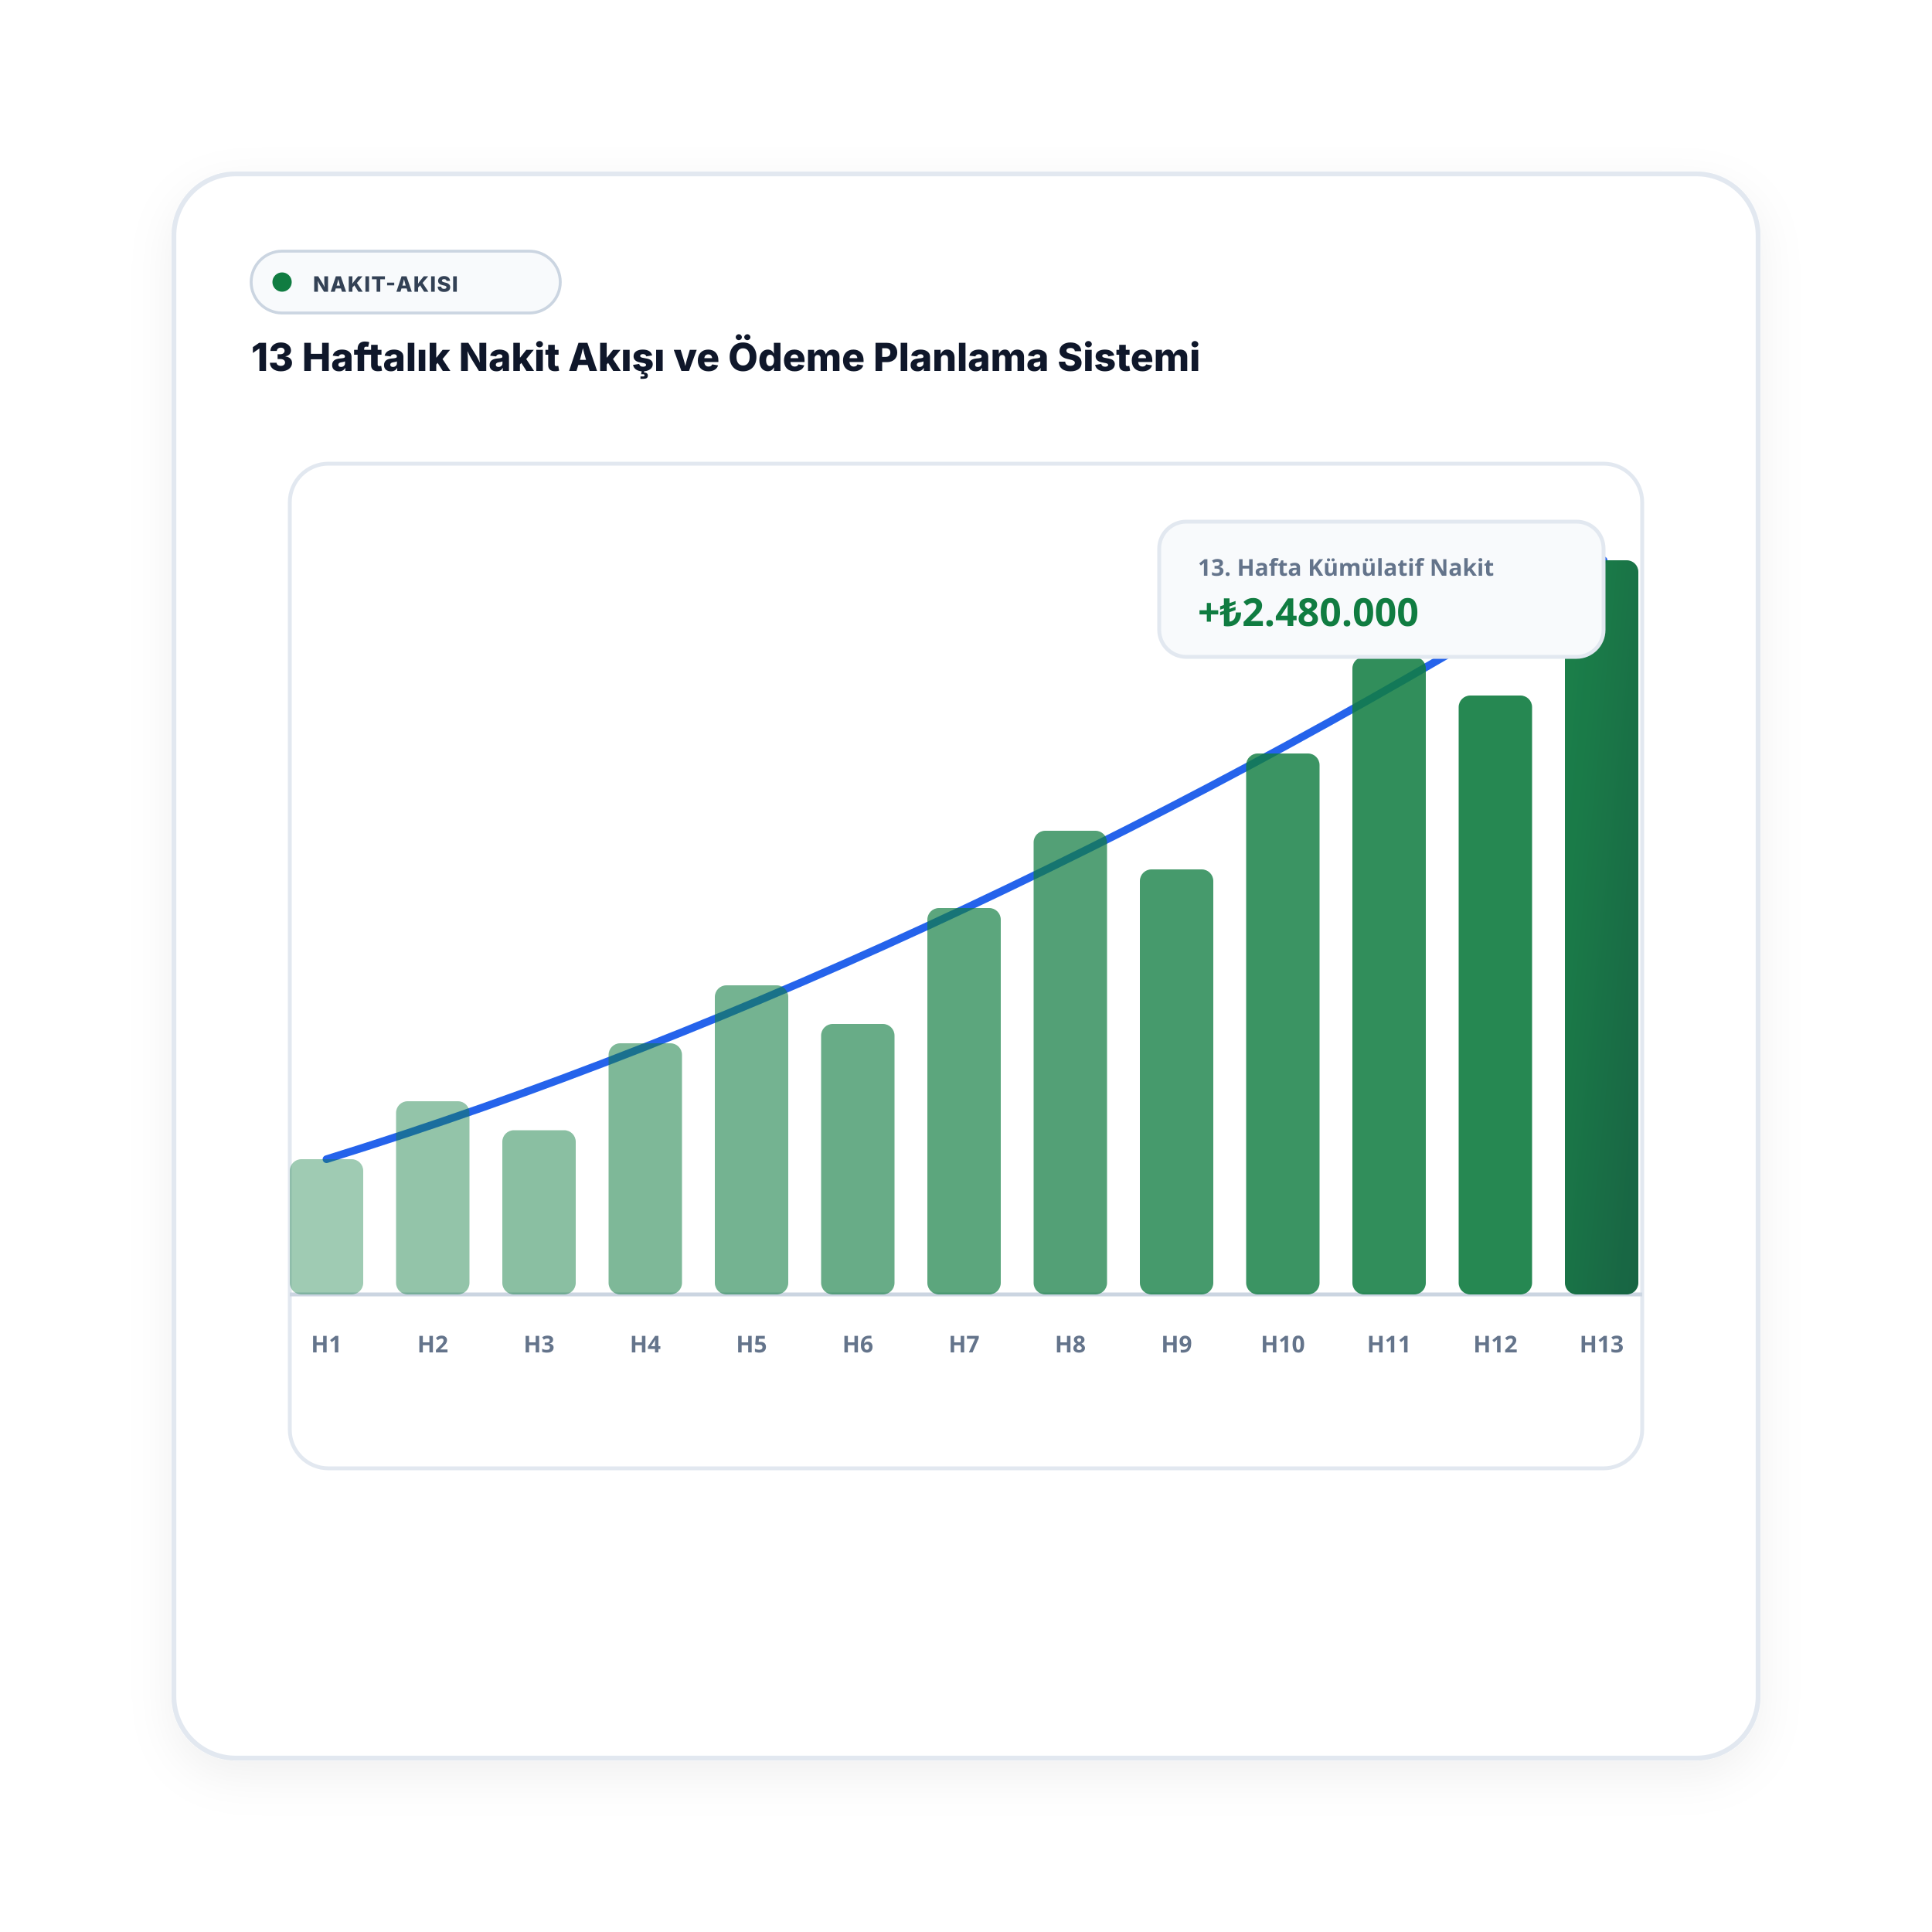
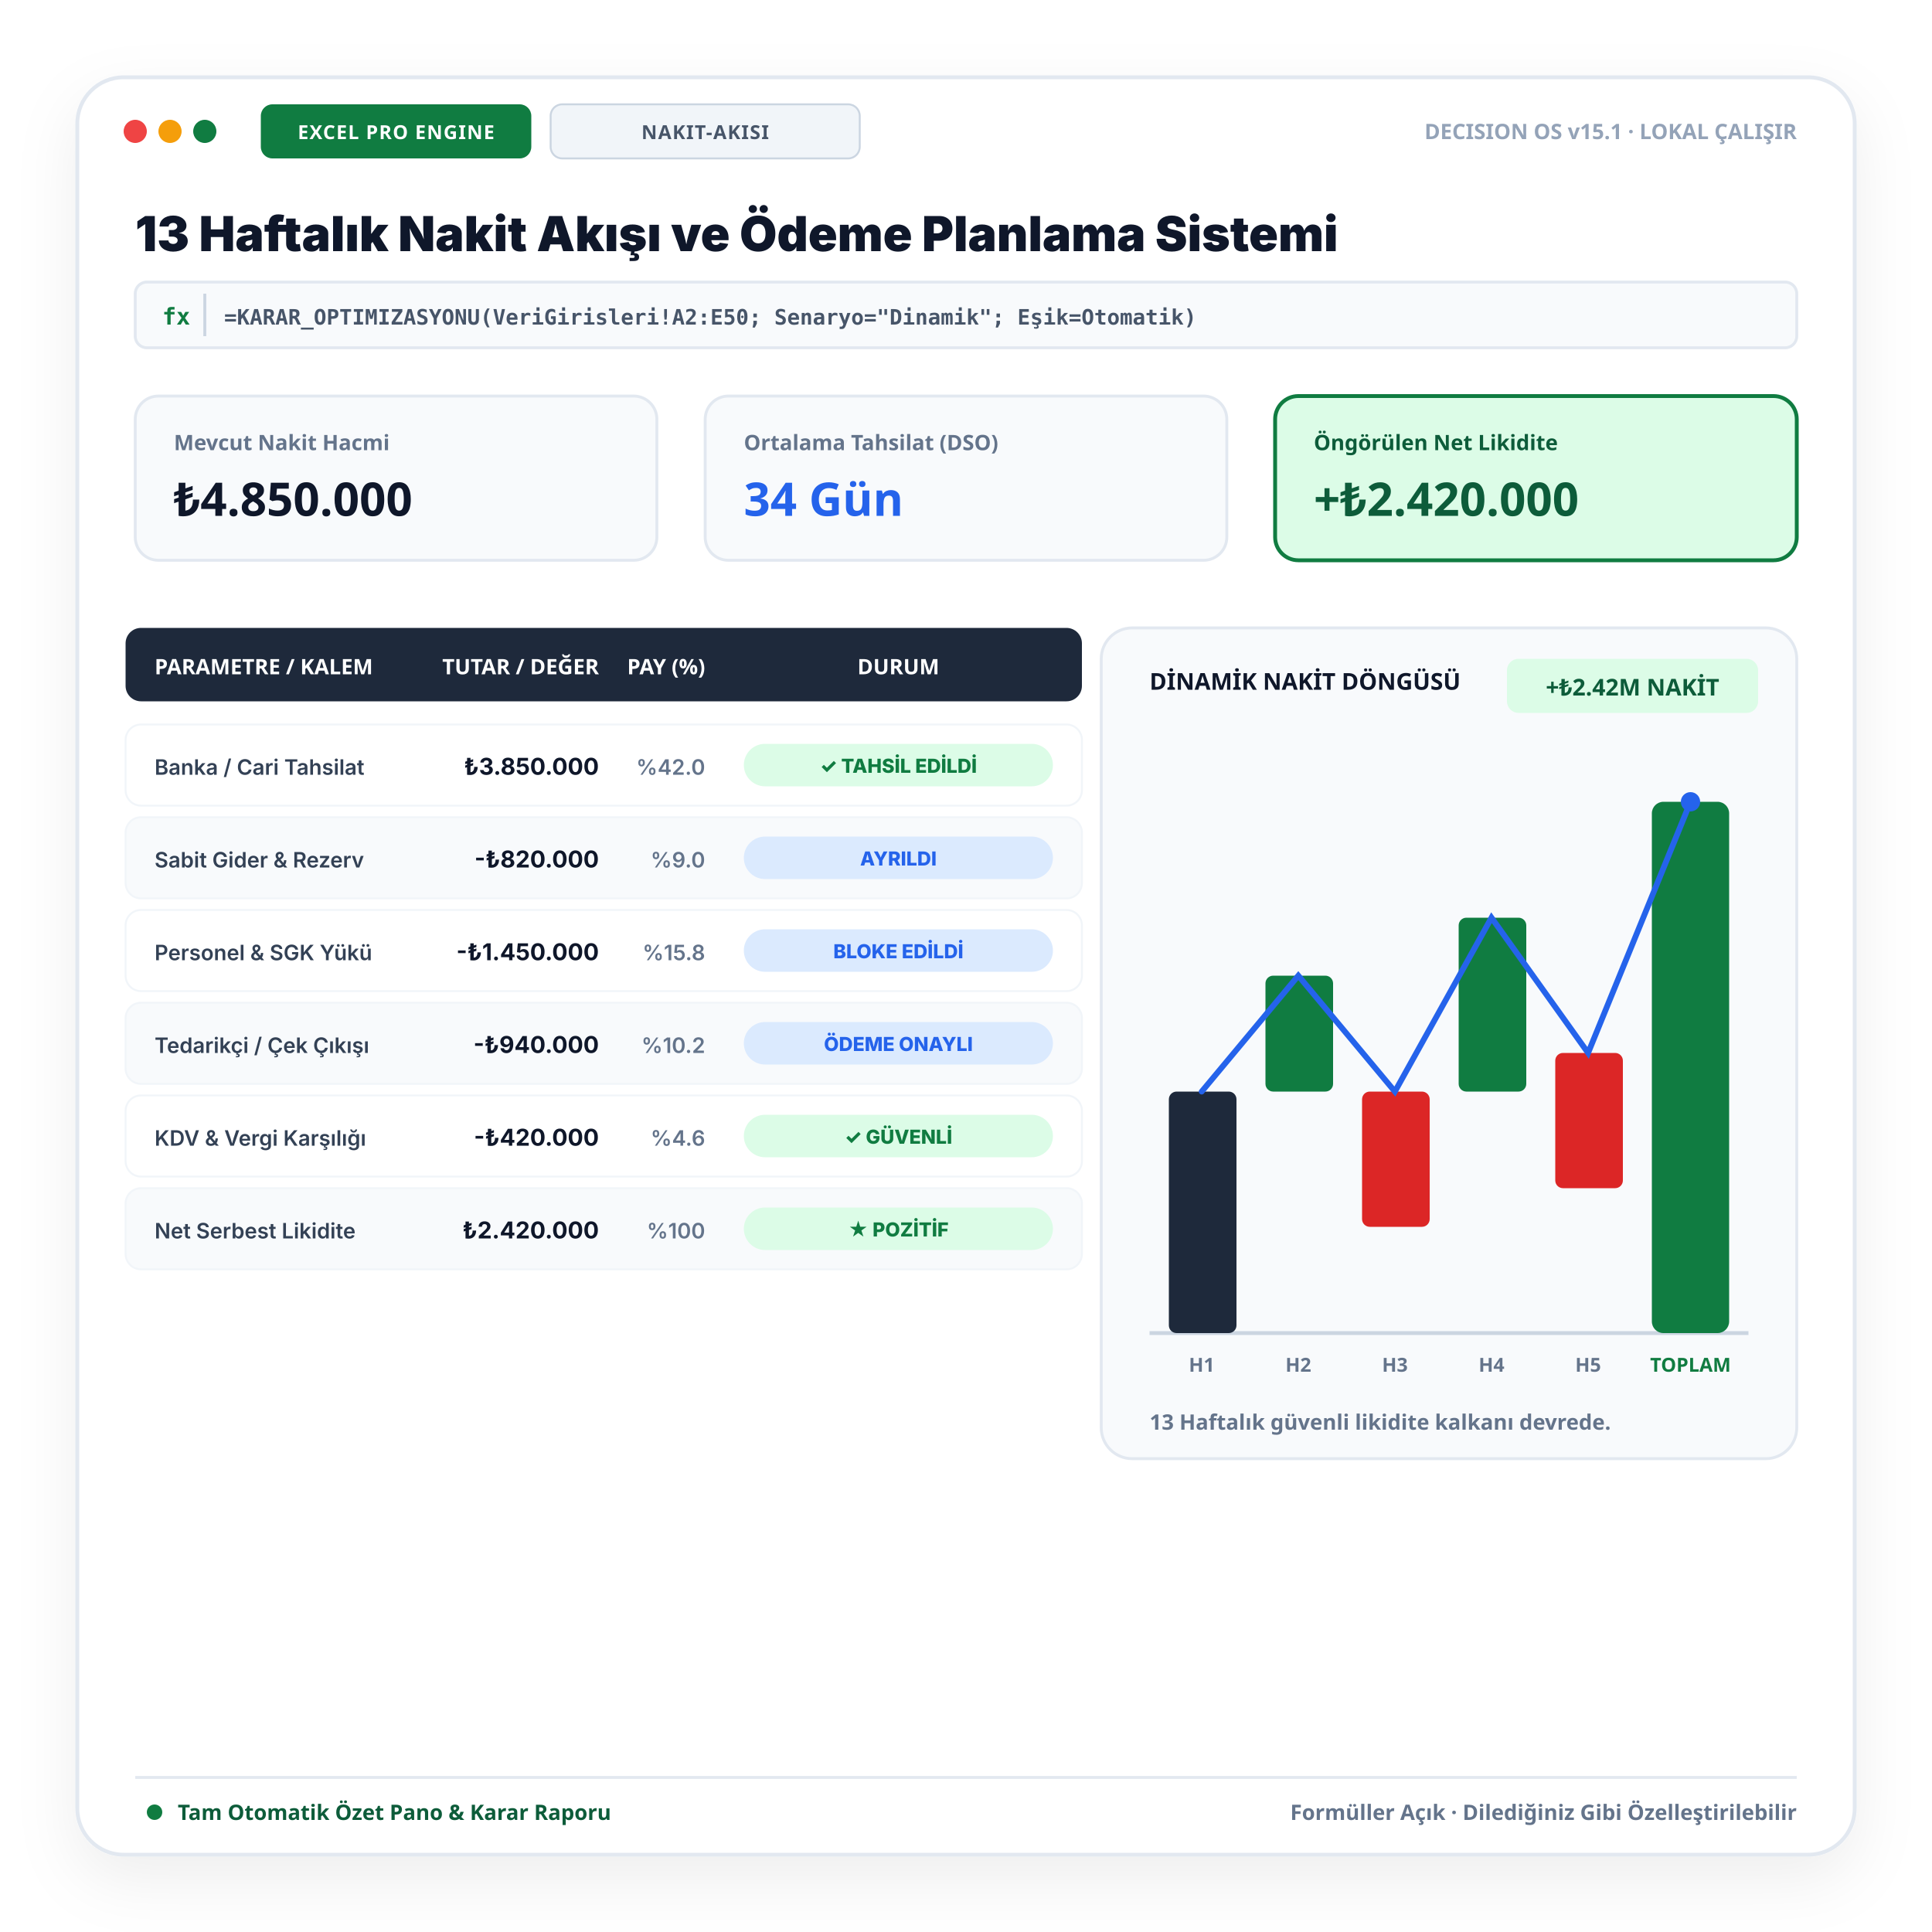
<svg xmlns="http://www.w3.org/2000/svg" viewBox="0 0 1000 1000" width="100%" height="100%">
  <defs>
-     <linearGradient id="gGreen" x1="0%" y1="0%" x2="100%" y2="100%">
-       <stop offset="0%" stop-color="#107c41" />
-       <stop offset="100%" stop-color="#0d5c3a" />
-     </linearGradient>
-     <linearGradient id="gBlue" x1="0%" y1="0%" x2="100%" y2="100%">
-       <stop offset="0%" stop-color="#3b82f6" />
-       <stop offset="100%" stop-color="#1d4ed8" />
-     </linearGradient>
-     <linearGradient id="gAmber" x1="0%" y1="0%" x2="100%" y2="100%">
-       <stop offset="0%" stop-color="#f59e0b" />
-       <stop offset="100%" stop-color="#b45309" />
-     </linearGradient>
-     <linearGradient id="gRed" x1="0%" y1="0%" x2="100%" y2="100%">
-       <stop offset="0%" stop-color="#ef4444" />
-       <stop offset="100%" stop-color="#b91c1c" />
-     </linearGradient>
-     <linearGradient id="gPurple" x1="0%" y1="0%" x2="100%" y2="100%">
-       <stop offset="0%" stop-color="#8b5cf6" />
-       <stop offset="100%" stop-color="#6d28d9" />
-     </linearGradient>
    <filter id="softCard" x="-10%" y="-10%" width="120%" height="120%">
-       <feDropShadow dx="0" dy="8" stdDeviation="12" flood-color="#0f172a" flood-opacity="0.06" />
+       <feDropShadow dx="0" dy="12" stdDeviation="16" flood-color="#0f172a" flood-opacity="0.07" />
    </filter>
  </defs>
  <rect width="1000" height="1000" fill="#ffffff" />
-   <rect x="90" y="90" width="820" height="820" rx="32" fill="#ffffff" stroke="#e2e8f0" stroke-width="2.5" filter="url(#softCard)" />
-   <g transform="translate(130, 130)">
-     <rect x="0" y="0" width="160" height="32" rx="16" fill="#f8fafc" stroke="#cbd5e1" stroke-width="1.5" />
-     <circle cx="16" cy="16" r="5" fill="#107c41" />
-     <text x="32" y="21" font-family="system-ui, -apple-system, sans-serif" font-size="11" font-weight="800" fill="#334155" letter-spacing="0.5">NAKIT-AKISI</text>
-     <text x="0" y="62" font-family="system-ui, -apple-system, sans-serif" font-size="20" font-weight="800" fill="#0f172a">13 Haftalık Nakit Akışı ve Ödeme Planlama Sistemi</text>
+   <rect x="40" y="40" width="920" height="920" rx="24" fill="#ffffff" stroke="#e2e8f0" stroke-width="2" filter="url(#softCard)" />
+   <g transform="translate(70, 68)">
+     <circle cx="0" cy="0" r="6" fill="#ef4444" />
+     <circle cx="18" cy="0" r="6" fill="#f59e0b" />
+     <circle cx="36" cy="0" r="6" fill="#107c41" />
+     <rect x="65" y="-14" width="140" height="28" rx="6" fill="#107c41" />
+     <text x="135" y="4" font-family="system-ui" font-size="10" font-weight="800" fill="#ffffff" text-anchor="middle" letter-spacing="0.5">EXCEL PRO ENGINE</text>
+     <rect x="215" y="-14" width="160" height="28" rx="6" fill="#f1f5f9" stroke="#cbd5e1" stroke-width="1" />
+     <text x="295" y="4" font-family="system-ui" font-size="10" font-weight="700" fill="#475569" text-anchor="middle" letter-spacing="0.5">NAKIT-AKISI</text>
+     <text x="860" y="4" font-family="system-ui" font-size="11" font-weight="700" fill="#94a3b8" text-anchor="end">DECISION OS v15.1 · LOKAL ÇALIŞIR</text>
  </g>
-   <g transform="translate(130, 220)">
-     <rect x="20" y="20" width="700" height="520" rx="20" fill="#ffffff" stroke="#e2e8f0" stroke-width="2" />
-     <line x1="20" y1="450" x2="720" y2="450" stroke="#cbd5e1" stroke-width="2" />
-     <path d="M 39 380 Q 200 330 370 250 T 700 70" fill="none" stroke="#2563eb" stroke-width="4" stroke-linecap="round" />
-     <rect x="20" y="380" width="38" height="70" rx="6" fill="#107c41" opacity="0.40" />
-     <text x="39" y="480" font-family="system-ui" font-size="12" font-weight="600" fill="#64748b" text-anchor="middle">H1</text>
-     <rect x="75" y="350" width="38" height="100" rx="6" fill="#107c41" opacity="0.45" />
-     <text x="94" y="480" font-family="system-ui" font-size="12" font-weight="600" fill="#64748b" text-anchor="middle">H2</text>
-     <rect x="130" y="365" width="38" height="85" rx="6" fill="#107c41" opacity="0.49" />
-     <text x="149" y="480" font-family="system-ui" font-size="12" font-weight="600" fill="#64748b" text-anchor="middle">H3</text>
-     <rect x="185" y="320" width="38" height="130" rx="6" fill="#107c41" opacity="0.54" />
-     <text x="204" y="480" font-family="system-ui" font-size="12" font-weight="600" fill="#64748b" text-anchor="middle">H4</text>
-     <rect x="240" y="290" width="38" height="160" rx="6" fill="#107c41" opacity="0.58" />
-     <text x="259" y="480" font-family="system-ui" font-size="12" font-weight="600" fill="#64748b" text-anchor="middle">H5</text>
-     <rect x="295" y="310" width="38" height="140" rx="6" fill="#107c41" opacity="0.63" />
-     <text x="314" y="480" font-family="system-ui" font-size="12" font-weight="600" fill="#64748b" text-anchor="middle">H6</text>
-     <rect x="350" y="250" width="38" height="200" rx="6" fill="#107c41" opacity="0.68" />
-     <text x="369" y="480" font-family="system-ui" font-size="12" font-weight="600" fill="#64748b" text-anchor="middle">H7</text>
-     <rect x="405" y="210" width="38" height="240" rx="6" fill="#107c41" opacity="0.72" />
-     <text x="424" y="480" font-family="system-ui" font-size="12" font-weight="600" fill="#64748b" text-anchor="middle">H8</text>
-     <rect x="460" y="230" width="38" height="220" rx="6" fill="#107c41" opacity="0.77" />
-     <text x="479" y="480" font-family="system-ui" font-size="12" font-weight="600" fill="#64748b" text-anchor="middle">H9</text>
-     <rect x="515" y="170" width="38" height="280" rx="6" fill="#107c41" opacity="0.82" />
-     <text x="534" y="480" font-family="system-ui" font-size="12" font-weight="600" fill="#64748b" text-anchor="middle">H10</text>
-     <rect x="570" y="120" width="38" height="330" rx="6" fill="#107c41" opacity="0.86" />
-     <text x="589" y="480" font-family="system-ui" font-size="12" font-weight="600" fill="#64748b" text-anchor="middle">H11</text>
-     <rect x="625" y="140" width="38" height="310" rx="6" fill="#107c41" opacity="0.91" />
-     <text x="644" y="480" font-family="system-ui" font-size="12" font-weight="600" fill="#64748b" text-anchor="middle">H12</text>
-     <rect x="680" y="70" width="38" height="380" rx="6" fill="url(#gGreen)" opacity="0.95" />
-     <text x="699" y="480" font-family="system-ui" font-size="12" font-weight="600" fill="#64748b" text-anchor="middle">H13</text>
-     <g transform="translate(470, 50)">
-       <rect width="230" height="70" rx="14" fill="#f8fafc" stroke="#e2e8f0" stroke-width="2" />
-       <text x="20" y="28" font-family="system-ui" font-size="12" font-weight="600" fill="#64748b">13. Hafta Kümülatif Nakit</text>
-       <text x="20" y="54" font-family="system-ui" font-size="20" font-weight="800" fill="#107c41">+₺2.480.000</text>
-     </g>
+   <g transform="translate(70, 130)">
+     <text x="0" y="0" font-family="system-ui, -apple-system, sans-serif" font-size="25" font-weight="900" fill="#0f172a">13 Haftalık Nakit Akışı ve Ödeme Planlama Sistemi</text>
+     <rect x="0" y="16" width="860" height="34" rx="6" fill="#f8fafc" stroke="#e2e8f0" stroke-width="1.5" />
+     <text x="14" y="38" font-family="system-ui, monospace" font-size="12" font-weight="800" fill="#107c41">fx</text>
+     <line x1="36" y1="22" x2="36" y2="44" stroke="#cbd5e1" stroke-width="1.5" />
+     <text x="46" y="38" font-family="system-ui, monospace" font-size="11" font-weight="600" fill="#475569">=KARAR_OPTIMIZASYONU(VeriGirisleri!A2:E50; Senaryo="Dinamik"; Eşik=Otomatik)</text>
+   </g>
+   <g transform="translate(70, 205)">
+     <rect x="0" y="0" width="270" height="85" rx="12" fill="#f8fafc" stroke="#e2e8f0" stroke-width="1.5" />
+     <text x="20" y="28" font-family="system-ui" font-size="11" font-weight="700" fill="#64748b">Mevcut Nakit Hacmi</text>
+     <text x="20" y="62" font-family="system-ui" font-size="24" font-weight="900" fill="#0f172a">₺4.850.000</text>
+     <rect x="295" y="0" width="270" height="85" rx="12" fill="#f8fafc" stroke="#e2e8f0" stroke-width="1.5" />
+     <text x="315" y="28" font-family="system-ui" font-size="11" font-weight="700" fill="#64748b">Ortalama Tahsilat (DSO)</text>
+     <text x="315" y="62" font-family="system-ui" font-size="24" font-weight="900" fill="#2563eb">34 Gün</text>
+     <rect x="590" y="0" width="270" height="85" rx="12" fill="#dcfce7" stroke="#107c41" stroke-width="2" />
+     <text x="610" y="28" font-family="system-ui" font-size="11" font-weight="800" fill="#0d5c3a">Öngörülen Net Likidite</text>
+     <text x="610" y="62" font-family="system-ui" font-size="24" font-weight="900" fill="#0d5c3a">+₺2.420.000</text>
+   </g>
+   <rect x="65" y="325" width="495" height="38" rx="8" fill="#1e293b" />
+   <text x="80" y="349" font-family="system-ui" font-size="11" font-weight="800" fill="#ffffff">PARAMETRE / KALEM</text>
+   <text x="310" y="349" font-family="system-ui" font-size="11" font-weight="800" fill="#ffffff" text-anchor="end">TUTAR / DEĞER</text>
+   <text x="365" y="349" font-family="system-ui" font-size="11" font-weight="800" fill="#ffffff" text-anchor="end">PAY (%)</text>
+   <text x="465" y="349" font-family="system-ui" font-size="11" font-weight="800" fill="#ffffff" text-anchor="middle">DURUM</text>
+   <rect x="65" y="375" width="495" height="42" rx="8" fill="#ffffff" stroke="#f1f5f9" stroke-width="1" />
+   <text x="80" y="401" font-family="system-ui, -apple-system, sans-serif" font-size="11" font-weight="600" fill="#334155">Banka / Cari Tahsilat</text>
+   <text x="310" y="401" font-family="system-ui, -apple-system, sans-serif" font-size="12" font-weight="700" fill="#0f172a" text-anchor="end">₺3.850.000</text>
+   <text x="365" y="401" font-family="system-ui, -apple-system, sans-serif" font-size="11" font-weight="600" fill="#64748b" text-anchor="end">%42.0</text>
+   <rect x="385" y="385" width="160" height="22" rx="11" fill="#dcfce7" />
+   <text x="465" y="400" font-family="system-ui, -apple-system, sans-serif" font-size="10" font-weight="800" fill="#107c41" text-anchor="middle">✓ TAHSİL EDİLDİ</text>
+   <rect x="65" y="423" width="495" height="42" rx="8" fill="#f8fafc" stroke="#f1f5f9" stroke-width="1" />
+   <text x="80" y="449" font-family="system-ui, -apple-system, sans-serif" font-size="11" font-weight="600" fill="#334155">Sabit Gider &amp; Rezerv</text>
+   <text x="310" y="449" font-family="system-ui, -apple-system, sans-serif" font-size="12" font-weight="700" fill="#0f172a" text-anchor="end">-₺820.000</text>
+   <text x="365" y="449" font-family="system-ui, -apple-system, sans-serif" font-size="11" font-weight="600" fill="#64748b" text-anchor="end">%9.0</text>
+   <rect x="385" y="433" width="160" height="22" rx="11" fill="#dbeafe" />
+   <text x="465" y="448" font-family="system-ui, -apple-system, sans-serif" font-size="10" font-weight="800" fill="#2563eb" text-anchor="middle">AYRILDI</text>
+   <rect x="65" y="471" width="495" height="42" rx="8" fill="#ffffff" stroke="#f1f5f9" stroke-width="1" />
+   <text x="80" y="497" font-family="system-ui, -apple-system, sans-serif" font-size="11" font-weight="600" fill="#334155">Personel &amp; SGK Yükü</text>
+   <text x="310" y="497" font-family="system-ui, -apple-system, sans-serif" font-size="12" font-weight="700" fill="#0f172a" text-anchor="end">-₺1.450.000</text>
+   <text x="365" y="497" font-family="system-ui, -apple-system, sans-serif" font-size="11" font-weight="600" fill="#64748b" text-anchor="end">%15.8</text>
+   <rect x="385" y="481" width="160" height="22" rx="11" fill="#dbeafe" />
+   <text x="465" y="496" font-family="system-ui, -apple-system, sans-serif" font-size="10" font-weight="800" fill="#2563eb" text-anchor="middle">BLOKE EDİLDİ</text>
+   <rect x="65" y="519" width="495" height="42" rx="8" fill="#f8fafc" stroke="#f1f5f9" stroke-width="1" />
+   <text x="80" y="545" font-family="system-ui, -apple-system, sans-serif" font-size="11" font-weight="600" fill="#334155">Tedarikçi / Çek Çıkışı</text>
+   <text x="310" y="545" font-family="system-ui, -apple-system, sans-serif" font-size="12" font-weight="700" fill="#0f172a" text-anchor="end">-₺940.000</text>
+   <text x="365" y="545" font-family="system-ui, -apple-system, sans-serif" font-size="11" font-weight="600" fill="#64748b" text-anchor="end">%10.2</text>
+   <rect x="385" y="529" width="160" height="22" rx="11" fill="#dbeafe" />
+   <text x="465" y="544" font-family="system-ui, -apple-system, sans-serif" font-size="10" font-weight="800" fill="#2563eb" text-anchor="middle">ÖDEME ONAYLI</text>
+   <rect x="65" y="567" width="495" height="42" rx="8" fill="#ffffff" stroke="#f1f5f9" stroke-width="1" />
+   <text x="80" y="593" font-family="system-ui, -apple-system, sans-serif" font-size="11" font-weight="600" fill="#334155">KDV &amp; Vergi Karşılığı</text>
+   <text x="310" y="593" font-family="system-ui, -apple-system, sans-serif" font-size="12" font-weight="700" fill="#0f172a" text-anchor="end">-₺420.000</text>
+   <text x="365" y="593" font-family="system-ui, -apple-system, sans-serif" font-size="11" font-weight="600" fill="#64748b" text-anchor="end">%4.6</text>
+   <rect x="385" y="577" width="160" height="22" rx="11" fill="#dcfce7" />
+   <text x="465" y="592" font-family="system-ui, -apple-system, sans-serif" font-size="10" font-weight="800" fill="#107c41" text-anchor="middle">✓ GÜVENLİ</text>
+   <rect x="65" y="615" width="495" height="42" rx="8" fill="#f8fafc" stroke="#f1f5f9" stroke-width="1" />
+   <text x="80" y="641" font-family="system-ui, -apple-system, sans-serif" font-size="11" font-weight="600" fill="#334155">Net Serbest Likidite</text>
+   <text x="310" y="641" font-family="system-ui, -apple-system, sans-serif" font-size="12" font-weight="700" fill="#0f172a" text-anchor="end">₺2.420.000</text>
+   <text x="365" y="641" font-family="system-ui, -apple-system, sans-serif" font-size="11" font-weight="600" fill="#64748b" text-anchor="end">%100</text>
+   <rect x="385" y="625" width="160" height="22" rx="11" fill="#dcfce7" />
+   <text x="465" y="640" font-family="system-ui, -apple-system, sans-serif" font-size="10" font-weight="800" fill="#107c41" text-anchor="middle">★ POZİTİF</text>
+   <g transform="translate(570, 325)">
+     <rect width="360" height="430" rx="16" fill="#f8fafc" stroke="#e2e8f0" stroke-width="1.5" />
+     <text x="25" y="32" font-family="system-ui" font-size="12" font-weight="800" fill="#0f172a">DİNAMİK NAKİT DÖNGÜSÜ</text>
+     <rect x="210" y="16" width="130" height="28" rx="6" fill="#dcfce7" />
+     <text x="275" y="35" font-family="system-ui" font-size="12" font-weight="900" fill="#0d5c3a" text-anchor="middle">+₺2.42M NAKİT</text>
+     <line x1="25" y1="365" x2="335" y2="365" stroke="#cbd5e1" stroke-width="2" />
+     <rect x="35" y="240" width="35" height="125" rx="4" fill="#1e293b" />
+     <text x="52" y="385" font-family="system-ui" font-size="10" font-weight="700" fill="#64748b" text-anchor="middle">H1</text>
+     <rect x="85" y="180" width="35" height="60" rx="4" fill="#107c41" />
+     <text x="102" y="385" font-family="system-ui" font-size="10" font-weight="700" fill="#64748b" text-anchor="middle">H2</text>
+     <rect x="135" y="240" width="35" height="70" rx="4" fill="#dc2626" />
+     <text x="152" y="385" font-family="system-ui" font-size="10" font-weight="700" fill="#64748b" text-anchor="middle">H3</text>
+     <rect x="185" y="150" width="35" height="90" rx="4" fill="#107c41" />
+     <text x="202" y="385" font-family="system-ui" font-size="10" font-weight="700" fill="#64748b" text-anchor="middle">H4</text>
+     <rect x="235" y="220" width="35" height="70" rx="4" fill="#dc2626" />
+     <text x="252" y="385" font-family="system-ui" font-size="10" font-weight="700" fill="#64748b" text-anchor="middle">H5</text>
+     <rect x="285" y="90" width="40" height="275" rx="6" fill="#107c41" />
+     <text x="305" y="385" font-family="system-ui" font-size="10" font-weight="800" fill="#107c41" text-anchor="middle">TOPLAM</text>
+     <path d="M 52 240 L 102 180 L 152 240 L 202 150 L 252 220 L 305 90" fill="none" stroke="#2563eb" stroke-width="3" stroke-linecap="round" />
+     <circle cx="305" cy="90" r="5" fill="#2563eb" />
+     <text x="25" y="415" font-family="system-ui" font-size="11" font-weight="600" fill="#64748b">13 Haftalık güvenli likidite kalkanı devrede.</text>
+   </g>
+   <g transform="translate(70, 920)">
+     <line x1="0" y1="0" x2="860" y2="0" stroke="#e2e8f0" stroke-width="1.5" />
+     <circle cx="10" cy="18" r="4" fill="#107c41" />
+     <text x="22" y="22" font-family="system-ui" font-size="11" font-weight="700" fill="#0d5c3a">Tam Otomatik Özet Pano &amp; Karar Raporu</text>
+     <text x="860" y="22" font-family="system-ui" font-size="11" font-weight="600" fill="#64748b" text-anchor="end">Formüller Açık · Dilediğiniz Gibi Özelleştirilebilir</text>
  </g>
</svg>
